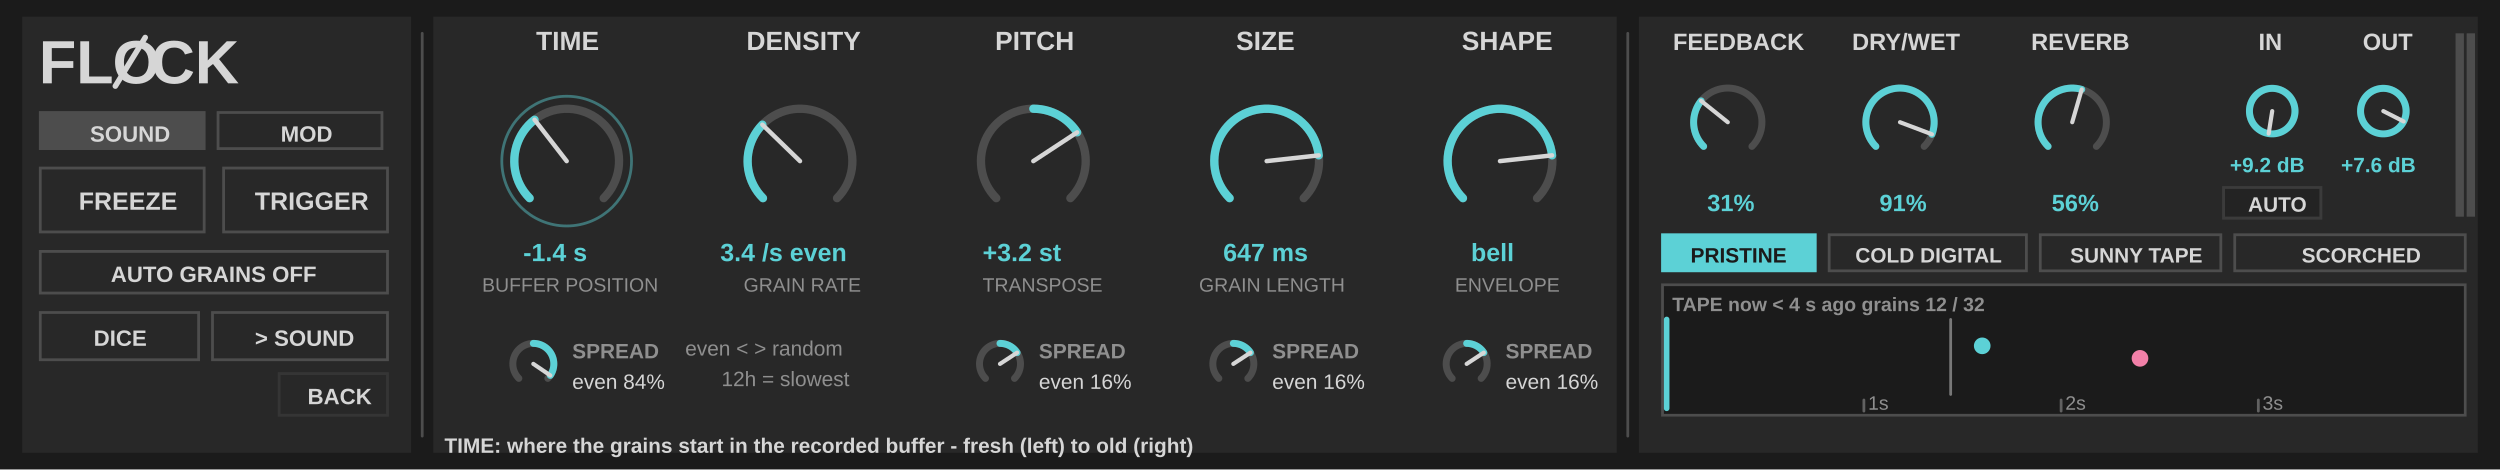
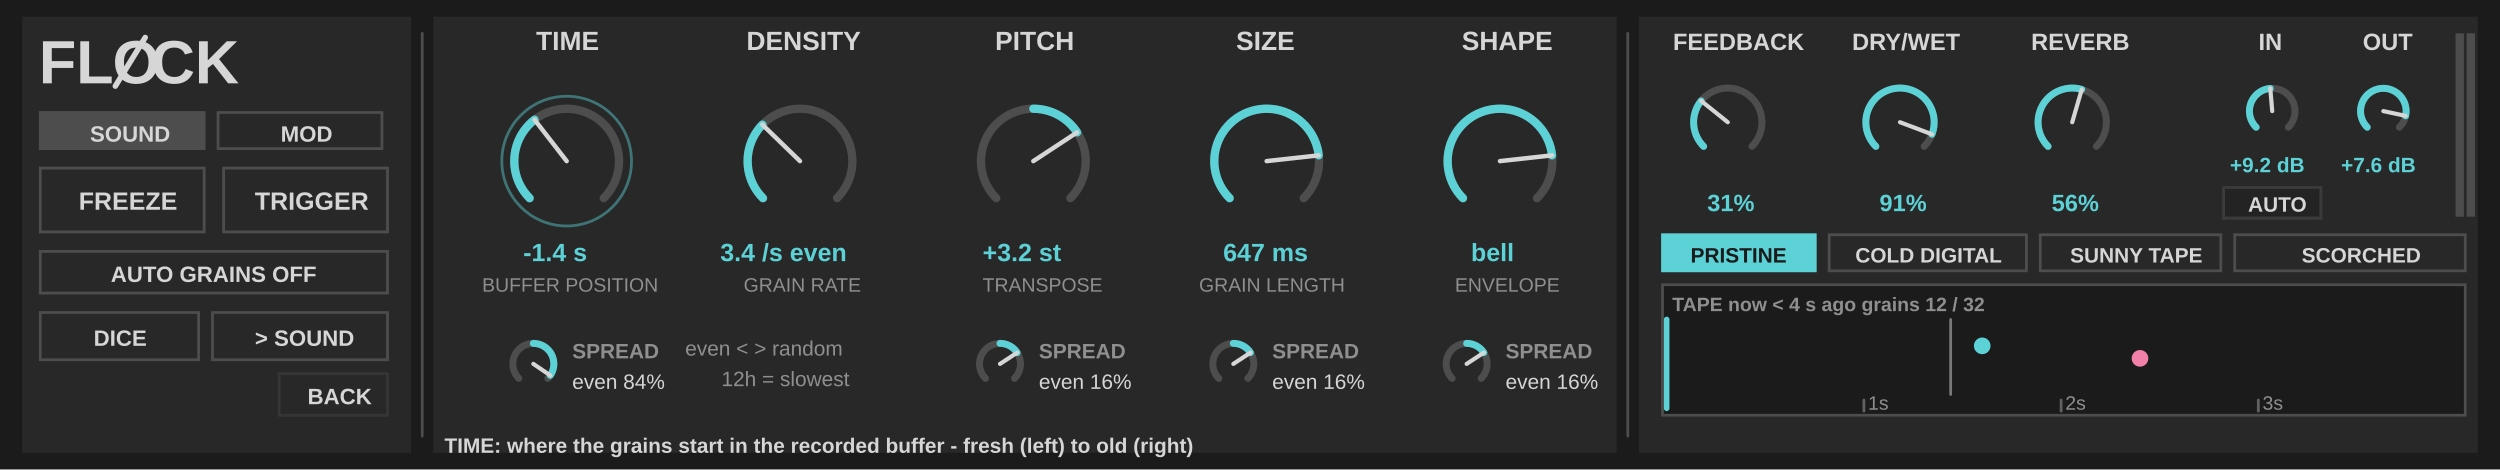
<svg xmlns="http://www.w3.org/2000/svg" width="900" height="169" viewBox="0 0 900 169">
  <defs />
  <path d="M0,0h900v169h-900Z" fill="rgba(27,27,27,1)" />
  <path d="M8,6h140v157h-140Z" fill="rgba(40,40,40,1)" />
  <path d="M156,6h426v157h-426Z" fill="rgba(40,40,40,1)" />
  <path d="M590,6h302v157h-302Z" fill="rgba(40,40,40,1)" />
  <text x="14" y="30" font-family="Arial,Helvetica,sans-serif" font-size="22" font-weight="700" fill="rgba(214,214,214,1)">FL</text>
  <text x="40.52" y="30" font-family="Arial,Helvetica,sans-serif" font-size="22" font-weight="700" fill="rgba(214,214,214,1)">O</text>
  <path d="M41.52,31L52.28,13.5" fill="none" stroke="rgba(214,214,214,1)" stroke-width="2" stroke-linecap="round" />
  <text x="54.28" y="30" font-family="Arial,Helvetica,sans-serif" font-size="22" font-weight="700" fill="rgba(214,214,214,1)">CK</text>
  <path d="M14,40h60v14h-60Z" fill="rgba(77,77,77,1)" />
  <text x="32.4" y="51" font-family="Arial,Helvetica,sans-serif" font-size="8" font-weight="700" fill="rgba(214,214,214,1)">SOUND</text>
  <path d="M78.5,40.5h59v13h-59Z" fill="none" stroke="rgba(77,77,77,1)" stroke-width="1" stroke-linecap="round" />
  <text x="101.04" y="51" font-family="Arial,Helvetica,sans-serif" font-size="8" font-weight="700" fill="rgba(214,214,214,1)">MOD</text>
  <path d="M14,60h60v24h-60Z" fill="rgba(40,40,40,1)" />
  <path d="M14.5,60.5h59v23h-59Z" fill="none" stroke="rgba(77,77,77,1)" stroke-width="1" stroke-linecap="round" />
  <text x="28.34" y="75.5" font-family="Arial,Helvetica,sans-serif" font-size="9" font-weight="700" fill="rgba(214,214,214,1)">FREEZE</text>
  <path d="M80,60h60v24h-60Z" fill="rgba(40,40,40,1)" />
  <path d="M80.5,60.5h59v23h-59Z" fill="none" stroke="rgba(77,77,77,1)" stroke-width="1" stroke-linecap="round" />
  <text x="91.73" y="75.5" font-family="Arial,Helvetica,sans-serif" font-size="9" font-weight="700" fill="rgba(214,214,214,1)">TRIGGER</text>
  <path d="M14,90h126v16h-126Z" fill="rgba(40,40,40,1)" />
  <path d="M14.5,90.5h125v15h-125Z" fill="none" stroke="rgba(77,77,77,1)" stroke-width="1" stroke-linecap="round" />
  <text x="39.88" y="101.5" font-family="Arial,Helvetica,sans-serif" font-size="8" font-weight="700" fill="rgba(214,214,214,1)">AUTO GRAINS  OFF</text>
  <path d="M14,112h58v18h-58Z" fill="rgba(40,40,40,1)" />
  <path d="M14.5,112.5h57v17h-57Z" fill="none" stroke="rgba(77,77,77,1)" stroke-width="1" stroke-linecap="round" />
  <text x="33.72" y="124.5" font-family="Arial,Helvetica,sans-serif" font-size="8" font-weight="700" fill="rgba(214,214,214,1)">DICE</text>
  <path d="M76,112h64v18h-64Z" fill="rgba(40,40,40,1)" />
  <path d="M76.5,112.5h63v17h-63Z" fill="none" stroke="rgba(77,77,77,1)" stroke-width="1" stroke-linecap="round" />
  <text x="91.76" y="124.5" font-family="Arial,Helvetica,sans-serif" font-size="8" font-weight="700" fill="rgba(214,214,214,1)">&gt; SOUND</text>
  <text x="16" y="145" font-family="Arial,Helvetica,sans-serif" font-size="8" font-weight="700" fill="rgba(92,209,214,1)" />
  <path d="M100,134h40v16h-40Z" fill="rgba(40,40,40,0.35)" />
  <path d="M100.5,134.5h39v15h-39Z" fill="none" stroke="rgba(77,77,77,0.35)" stroke-width="1" stroke-linecap="round" />
  <text x="110.72" y="145.5" font-family="Arial,Helvetica,sans-serif" font-size="8" font-weight="700" fill="rgba(214,214,214,1)">BACK</text>
  <path d="M152,12L152,157" fill="none" stroke="rgba(77,77,77,1)" stroke-width="1" stroke-linecap="round" />
  <text x="192.98" y="18" font-family="Arial,Helvetica,sans-serif" font-size="9.5" font-weight="700" fill="rgba(214,214,214,1)">TIME</text>
  <path d="M190.664,71.336L189.642,70.229L188.712,69.045L187.88,67.79L187.15,66.473L186.528,65.101L186.017,63.685L185.621,62.232L185.342,60.752L185.182,59.254L185.142,57.749L185.222,56.245L185.422,54.752L185.74,53.281L186.175,51.839L186.723,50.436L187.382,49.082L188.146,47.784L189.012,46.552L189.973,45.393L191.024,44.314L192.157,43.322L193.366,42.424L194.643,41.625L195.979,40.931L197.366,40.345L198.796,39.872L200.259,39.515L201.746,39.275L203.247,39.155L204.753,39.155L206.254,39.275L207.741,39.515L209.204,39.872L210.634,40.345L212.021,40.931L213.357,41.625L214.634,42.424L215.843,43.322L216.976,44.314L218.027,45.393L218.988,46.552L219.854,47.784L220.618,49.082L221.277,50.436L221.825,51.839L222.26,53.281L222.578,54.752L222.778,56.245L222.858,57.749L222.818,59.254L222.658,60.752L222.379,62.232L221.983,63.685L221.472,65.101L220.85,66.473L220.12,67.79L219.288,69.045L218.358,70.229L217.336,71.336" fill="none" stroke="rgba(77,77,77,1)" stroke-width="2.99" stroke-linecap="round" />
  <path d="M190.664,71.336L189.676,70.269L188.774,69.129L187.962,67.923L187.245,66.658L186.628,65.342L186.114,63.982L185.706,62.586L185.407,61.163L185.219,59.721L185.142,58.269L185.177,56.816L185.324,55.369L185.583,53.938L185.95,52.532L186.425,51.157L187.004,49.824L187.685,48.539L188.462,47.31L189.332,46.145L190.289,45.05L191.327,44.032L192.441,43.098" fill="none" stroke="rgba(92,209,214,1)" stroke-width="2.99" stroke-linecap="round" />
  <path d="M204,58L192.441,43.098" fill="none" stroke="rgba(214,214,214,1)" stroke-width="1.61" stroke-linecap="round" />
  <path d="M180.65,58a23.35,23.35 0 1,0 46.7,0a23.35,23.35 0 1,0 -46.7,0" fill="none" stroke="rgba(92,209,214,0.45)" stroke-width="1" stroke-linecap="round" />
  <text x="188.34" y="94" font-family="Arial,Helvetica,sans-serif" font-size="9" font-weight="700" fill="rgba(92,209,214,1)">-1.4 s</text>
  <text x="173.55" y="105" font-family="Arial,Helvetica,sans-serif" font-size="7" font-weight="400" fill="rgba(143,143,143,1)">BUFFER POSITION</text>
  <path d="M186.782,136.218L186.382,135.785L186.018,135.322L185.692,134.831L185.407,134.315L185.163,133.779L184.963,133.224L184.808,132.656L184.699,132.077L184.636,131.491L184.621,130.902L184.652,130.313L184.73,129.729L184.855,129.153L185.025,128.589L185.24,128.04L185.497,127.51L185.796,127.003L186.135,126.52L186.511,126.067L186.922,125.644L187.366,125.256L187.839,124.905L188.338,124.592L188.861,124.321L189.404,124.092L189.964,123.906L190.536,123.767L191.118,123.673L191.705,123.626L192.295,123.626L192.882,123.673L193.464,123.767L194.036,123.906L194.596,124.092L195.139,124.321L195.662,124.592L196.161,124.905L196.634,125.256L197.078,125.644L197.489,126.067L197.865,126.52L198.204,127.003L198.503,127.51L198.76,128.04L198.975,128.589L199.145,129.153L199.27,129.729L199.348,130.313L199.379,130.902L199.364,131.491L199.301,132.077L199.192,132.656L199.037,133.224L198.837,133.779L198.593,134.315L198.308,134.831L197.982,135.322L197.618,135.785L197.218,136.218" fill="none" stroke="rgba(77,77,77,1)" stroke-width="2.5" stroke-linecap="round" />
  <path d="M192,123.62L192.571,123.642L193.138,123.708L193.699,123.818L194.249,123.971L194.786,124.166L195.306,124.402L195.806,124.677L196.284,124.991L196.736,125.34L197.16,125.723L197.552,126.138L197.912,126.582L198.236,127.053L198.522,127.547L198.77,128.061L198.977,128.594L199.142,129.141L199.264,129.699L199.343,130.264L199.378,130.834L199.369,131.406L199.315,131.974L199.218,132.537L199.078,133.091L198.895,133.632L198.671,134.157L198.406,134.664L198.104,135.148" fill="none" stroke="rgba(92,209,214,1)" stroke-width="2.5" stroke-linecap="round" />
  <path d="M192,131L198.104,135.148" fill="none" stroke="rgba(214,214,214,1)" stroke-width="1.5" stroke-linecap="round" />
  <text x="206" y="129" font-family="Arial,Helvetica,sans-serif" font-size="7.5" font-weight="700" fill="rgba(143,143,143,1)">SPREAD</text>
  <text x="206" y="140" font-family="Arial,Helvetica,sans-serif" font-size="7.5" font-weight="400" fill="rgba(214,214,214,1)">even 84%</text>
  <text x="268.715" y="18" font-family="Arial,Helvetica,sans-serif" font-size="9.5" font-weight="700" fill="rgba(214,214,214,1)">DENSITY</text>
  <path d="M274.664,71.336L273.642,70.229L272.712,69.045L271.88,67.79L271.15,66.473L270.528,65.101L270.017,63.685L269.621,62.232L269.342,60.752L269.182,59.254L269.142,57.749L269.222,56.245L269.422,54.752L269.74,53.281L270.175,51.839L270.723,50.436L271.382,49.082L272.146,47.784L273.012,46.552L273.973,45.393L275.024,44.314L276.157,43.322L277.366,42.424L278.643,41.625L279.979,40.931L281.366,40.345L282.796,39.872L284.259,39.515L285.746,39.275L287.247,39.155L288.753,39.155L290.254,39.275L291.741,39.515L293.204,39.872L294.634,40.345L296.021,40.931L297.357,41.625L298.634,42.424L299.843,43.322L300.976,44.314L302.027,45.393L302.988,46.552L303.854,47.784L304.618,49.082L305.277,50.436L305.825,51.839L306.26,53.281L306.578,54.752L306.778,56.245L306.858,57.749L306.818,59.254L306.658,60.752L306.379,62.232L305.983,63.685L305.472,65.101L304.85,66.473L304.12,67.79L303.288,69.045L302.358,70.229L301.336,71.336" fill="none" stroke="rgba(77,77,77,1)" stroke-width="2.99" stroke-linecap="round" />
  <path d="M274.664,71.336L273.668,70.26L272.759,69.11L271.942,67.892L271.223,66.615L270.604,65.286L270.091,63.913L269.686,62.504L269.391,61.067L269.209,59.613L269.141,58.148L269.186,56.683L269.345,55.225L269.617,53.785L270,52.37L270.492,50.988L271.089,49.65L271.789,48.361L272.587,47.131L273.478,45.967L274.456,44.875" fill="none" stroke="rgba(92,209,214,1)" stroke-width="2.99" stroke-linecap="round" />
  <path d="M288,58L274.456,44.875" fill="none" stroke="rgba(214,214,214,1)" stroke-width="1.61" stroke-linecap="round" />
  <text x="259.29" y="94" font-family="Arial,Helvetica,sans-serif" font-size="9" font-weight="700" fill="rgba(92,209,214,1)">3.4 /s even</text>
  <text x="267.7" y="105" font-family="Arial,Helvetica,sans-serif" font-size="7" font-weight="400" fill="rgba(143,143,143,1)">GRAIN RATE</text>
  <text x="246.675" y="128" font-family="Arial,Helvetica,sans-serif" font-size="7.5" font-weight="400" fill="rgba(143,143,143,1)">even  &lt;   &gt;  random</text>
  <text x="259.725" y="139" font-family="Arial,Helvetica,sans-serif" font-size="7.5" font-weight="400" fill="rgba(143,143,143,1)">12h = slowest</text>
  <text x="358.225" y="18" font-family="Arial,Helvetica,sans-serif" font-size="9.5" font-weight="700" fill="rgba(214,214,214,1)">PITCH</text>
  <path d="M358.664,71.336L357.642,70.229L356.712,69.045L355.88,67.79L355.15,66.473L354.528,65.101L354.017,63.685L353.621,62.232L353.342,60.752L353.182,59.254L353.142,57.749L353.222,56.245L353.422,54.752L353.74,53.281L354.175,51.839L354.723,50.436L355.382,49.082L356.146,47.784L357.012,46.552L357.973,45.393L359.024,44.314L360.157,43.322L361.366,42.424L362.643,41.625L363.979,40.931L365.366,40.345L366.796,39.872L368.259,39.515L369.746,39.275L371.247,39.155L372.753,39.155L374.254,39.275L375.741,39.515L377.204,39.872L378.634,40.345L380.021,40.931L381.357,41.625L382.634,42.424L383.843,43.322L384.976,44.314L386.027,45.393L386.988,46.552L387.854,47.784L388.618,49.082L389.277,50.436L389.825,51.839L390.26,53.281L390.578,54.752L390.778,56.245L390.858,57.749L390.818,59.254L390.658,60.752L390.379,62.232L389.983,63.685L389.472,65.101L388.85,66.473L388.12,67.79L387.288,69.045L386.358,70.229L385.336,71.336" fill="none" stroke="rgba(77,77,77,1)" stroke-width="2.99" stroke-linecap="round" />
  <path d="M372,39.14L373.434,39.195L374.86,39.358L376.27,39.63L377.654,40.008L379.006,40.49L380.318,41.073L381.581,41.755L382.789,42.53L383.934,43.396L385.01,44.346L386.011,45.375L386.93,46.477L387.763,47.645" fill="none" stroke="rgba(92,209,214,1)" stroke-width="2.99" stroke-linecap="round" />
  <path d="M372,58L387.763,47.645" fill="none" stroke="rgba(214,214,214,1)" stroke-width="1.61" stroke-linecap="round" />
  <text x="353.73" y="94" font-family="Arial,Helvetica,sans-serif" font-size="9" font-weight="700" fill="rgba(92,209,214,1)">+3.2 st</text>
  <text x="353.73" y="105" font-family="Arial,Helvetica,sans-serif" font-size="7" font-weight="400" fill="rgba(143,143,143,1)">TRANSPOSE</text>
  <path d="M354.782,136.218L354.382,135.785L354.018,135.322L353.692,134.831L353.407,134.315L353.163,133.779L352.963,133.224L352.808,132.656L352.699,132.077L352.636,131.491L352.621,130.902L352.652,130.313L352.73,129.729L352.855,129.153L353.025,128.589L353.24,128.04L353.497,127.51L353.796,127.003L354.135,126.52L354.511,126.067L354.922,125.644L355.366,125.256L355.839,124.905L356.338,124.592L356.861,124.321L357.404,124.092L357.964,123.906L358.536,123.767L359.118,123.673L359.705,123.626L360.295,123.626L360.882,123.673L361.464,123.767L362.036,123.906L362.596,124.092L363.139,124.321L363.662,124.592L364.161,124.905L364.634,125.256L365.078,125.644L365.489,126.067L365.865,126.52L366.204,127.003L366.503,127.51L366.76,128.04L366.975,128.589L367.145,129.153L367.27,129.729L367.348,130.313L367.379,130.902L367.364,131.491L367.301,132.077L367.192,132.656L367.037,133.224L366.837,133.779L366.593,134.315L366.308,134.831L365.982,135.322L365.618,135.785L365.218,136.218" fill="none" stroke="rgba(77,77,77,1)" stroke-width="2.5" stroke-linecap="round" />
  <path d="M360,123.62L360.561,123.641L361.119,123.705L361.671,123.812L362.213,123.959L362.742,124.148L363.255,124.376L363.749,124.643L364.222,124.947L364.67,125.285L365.091,125.657L365.482,126.06L365.842,126.491L366.168,126.948" fill="none" stroke="rgba(92,209,214,1)" stroke-width="2.5" stroke-linecap="round" />
  <path d="M360,131L366.168,126.948" fill="none" stroke="rgba(214,214,214,1)" stroke-width="1.5" stroke-linecap="round" />
  <text x="374" y="129" font-family="Arial,Helvetica,sans-serif" font-size="7.5" font-weight="700" fill="rgba(143,143,143,1)">SPREAD</text>
  <text x="374" y="140" font-family="Arial,Helvetica,sans-serif" font-size="7.5" font-weight="400" fill="rgba(214,214,214,1)">even 16%</text>
  <text x="444.98" y="18" font-family="Arial,Helvetica,sans-serif" font-size="9.5" font-weight="700" fill="rgba(214,214,214,1)">SIZE</text>
  <path d="M442.664,71.336L441.642,70.229L440.712,69.045L439.88,67.79L439.15,66.473L438.528,65.101L438.017,63.685L437.621,62.232L437.342,60.752L437.182,59.254L437.142,57.749L437.222,56.245L437.422,54.752L437.74,53.281L438.175,51.839L438.723,50.436L439.382,49.082L440.146,47.784L441.012,46.552L441.973,45.393L443.024,44.314L444.157,43.322L445.366,42.424L446.643,41.625L447.979,40.931L449.366,40.345L450.796,39.872L452.259,39.515L453.746,39.275L455.247,39.155L456.753,39.155L458.254,39.275L459.741,39.515L461.204,39.872L462.634,40.345L464.021,40.931L465.357,41.625L466.634,42.424L467.843,43.322L468.976,44.314L470.027,45.393L470.988,46.552L471.854,47.784L472.618,49.082L473.277,50.436L473.825,51.839L474.26,53.281L474.578,54.752L474.778,56.245L474.858,57.749L474.818,59.254L474.658,60.752L474.379,62.232L473.983,63.685L473.472,65.101L472.85,66.473L472.12,67.79L471.288,69.045L470.358,70.229L469.336,71.336" fill="none" stroke="rgba(77,77,77,1)" stroke-width="2.99" stroke-linecap="round" />
  <path d="M442.664,71.336L441.647,70.235L440.72,69.056L439.89,67.807L439.162,66.496L438.54,65.132L438.029,63.722L437.631,62.277L437.35,60.804L437.186,59.314L437.141,57.815L437.215,56.317L437.408,54.83L437.719,53.364L438.145,51.926L438.684,50.527L439.332,49.175L440.086,47.879L440.94,46.646L441.89,45.486L442.928,44.405L444.05,43.409L445.246,42.506L446.511,41.701L447.836,40.999L449.212,40.404L450.632,39.92L452.085,39.551L453.563,39.298L455.056,39.164L456.555,39.148L458.051,39.252L459.534,39.474L460.995,39.813L462.423,40.268L463.812,40.834L465.151,41.509L466.432,42.288L467.647,43.166L468.789,44.138L469.849,45.198L470.823,46.338L471.702,47.553L472.482,48.833L473.158,50.171L473.726,51.559L474.182,52.988L474.522,54.448L474.746,55.93" fill="none" stroke="rgba(92,209,214,1)" stroke-width="2.99" stroke-linecap="round" />
  <path d="M456,58L474.746,55.93" fill="none" stroke="rgba(214,214,214,1)" stroke-width="1.61" stroke-linecap="round" />
  <text x="440.34" y="94" font-family="Arial,Helvetica,sans-serif" font-size="9" font-weight="700" fill="rgba(92,209,214,1)">647 ms</text>
  <text x="431.64" y="105" font-family="Arial,Helvetica,sans-serif" font-size="7" font-weight="400" fill="rgba(143,143,143,1)">GRAIN LENGTH</text>
  <path d="M438.782,136.218L438.382,135.785L438.018,135.322L437.692,134.831L437.407,134.315L437.163,133.779L436.963,133.224L436.808,132.656L436.699,132.077L436.636,131.491L436.621,130.902L436.652,130.313L436.73,129.729L436.855,129.153L437.025,128.589L437.24,128.04L437.497,127.51L437.796,127.003L438.135,126.52L438.511,126.067L438.922,125.644L439.366,125.256L439.839,124.905L440.338,124.592L440.861,124.321L441.404,124.092L441.964,123.906L442.536,123.767L443.118,123.673L443.705,123.626L444.295,123.626L444.882,123.673L445.464,123.767L446.036,123.906L446.596,124.092L447.139,124.321L447.662,124.592L448.161,124.905L448.634,125.256L449.078,125.644L449.489,126.067L449.865,126.52L450.204,127.003L450.503,127.51L450.76,128.04L450.975,128.589L451.145,129.153L451.27,129.729L451.348,130.313L451.379,130.902L451.364,131.491L451.301,132.077L451.192,132.656L451.037,133.224L450.837,133.779L450.593,134.315L450.308,134.831L449.982,135.322L449.618,135.785L449.218,136.218" fill="none" stroke="rgba(77,77,77,1)" stroke-width="2.5" stroke-linecap="round" />
  <path d="M444,123.62L444.561,123.641L445.119,123.705L445.671,123.812L446.213,123.959L446.742,124.148L447.255,124.376L447.749,124.643L448.222,124.947L448.67,125.285L449.091,125.657L449.482,126.06L449.842,126.491L450.168,126.948" fill="none" stroke="rgba(92,209,214,1)" stroke-width="2.5" stroke-linecap="round" />
  <path d="M444,131L450.168,126.948" fill="none" stroke="rgba(214,214,214,1)" stroke-width="1.5" stroke-linecap="round" />
  <text x="458" y="129" font-family="Arial,Helvetica,sans-serif" font-size="7.5" font-weight="700" fill="rgba(143,143,143,1)">SPREAD</text>
  <text x="458" y="140" font-family="Arial,Helvetica,sans-serif" font-size="7.5" font-weight="400" fill="rgba(214,214,214,1)">even 16%</text>
  <text x="526.225" y="18" font-family="Arial,Helvetica,sans-serif" font-size="9.5" font-weight="700" fill="rgba(214,214,214,1)">SHAPE</text>
  <path d="M526.664,71.336L525.642,70.229L524.712,69.045L523.88,67.79L523.15,66.473L522.528,65.101L522.017,63.685L521.621,62.232L521.342,60.752L521.182,59.254L521.142,57.749L521.222,56.245L521.422,54.752L521.74,53.281L522.175,51.839L522.723,50.436L523.382,49.082L524.146,47.784L525.012,46.552L525.973,45.393L527.024,44.314L528.157,43.322L529.366,42.424L530.643,41.625L531.979,40.931L533.366,40.345L534.796,39.872L536.259,39.515L537.746,39.275L539.247,39.155L540.753,39.155L542.254,39.275L543.741,39.515L545.204,39.872L546.634,40.345L548.021,40.931L549.357,41.625L550.634,42.424L551.843,43.322L552.976,44.314L554.027,45.393L554.988,46.552L555.854,47.784L556.618,49.082L557.277,50.436L557.825,51.839L558.26,53.281L558.578,54.752L558.778,56.245L558.858,57.749L558.818,59.254L558.658,60.752L558.379,62.232L557.983,63.685L557.472,65.101L556.85,66.473L556.12,67.79L555.288,69.045L554.358,70.229L553.336,71.336" fill="none" stroke="rgba(77,77,77,1)" stroke-width="2.99" stroke-linecap="round" />
  <path d="M526.664,71.336L525.647,70.235L524.72,69.056L523.89,67.807L523.162,66.496L522.54,65.132L522.029,63.722L521.631,62.277L521.35,60.804L521.186,59.314L521.141,57.815L521.215,56.317L521.408,54.83L521.719,53.364L522.145,51.926L522.684,50.527L523.332,49.175L524.086,47.879L524.94,46.646L525.89,45.486L526.928,44.405L528.05,43.409L529.246,42.506L530.511,41.701L531.836,40.999L533.212,40.404L534.632,39.92L536.085,39.551L537.563,39.298L539.056,39.164L540.555,39.148L542.051,39.252L543.534,39.474L544.995,39.813L546.423,40.268L547.812,40.834L549.151,41.509L550.432,42.288L551.647,43.166L552.789,44.138L553.849,45.198L554.823,46.338L555.702,47.553L556.482,48.833L557.158,50.171L557.726,51.559L558.182,52.988L558.522,54.448L558.746,55.93" fill="none" stroke="rgba(92,209,214,1)" stroke-width="2.99" stroke-linecap="round" />
  <path d="M540,58L558.746,55.93" fill="none" stroke="rgba(214,214,214,1)" stroke-width="1.61" stroke-linecap="round" />
  <text x="529.56" y="94" font-family="Arial,Helvetica,sans-serif" font-size="9" font-weight="700" fill="rgba(92,209,214,1)">bell</text>
  <text x="523.76" y="105" font-family="Arial,Helvetica,sans-serif" font-size="7" font-weight="400" fill="rgba(143,143,143,1)">ENVELOPE</text>
  <path d="M522.782,136.218L522.382,135.785L522.018,135.322L521.692,134.831L521.407,134.315L521.163,133.779L520.963,133.224L520.808,132.656L520.699,132.077L520.636,131.491L520.621,130.902L520.652,130.313L520.73,129.729L520.855,129.153L521.025,128.589L521.24,128.04L521.497,127.51L521.796,127.003L522.135,126.52L522.511,126.067L522.922,125.644L523.366,125.256L523.839,124.905L524.338,124.592L524.861,124.321L525.404,124.092L525.964,123.906L526.536,123.767L527.118,123.673L527.705,123.626L528.295,123.626L528.882,123.673L529.464,123.767L530.036,123.906L530.596,124.092L531.139,124.321L531.662,124.592L532.161,124.905L532.634,125.256L533.078,125.644L533.489,126.067L533.865,126.52L534.204,127.003L534.503,127.51L534.76,128.04L534.975,128.589L535.145,129.153L535.27,129.729L535.348,130.313L535.379,130.902L535.364,131.491L535.301,132.077L535.192,132.656L535.037,133.224L534.837,133.779L534.593,134.315L534.308,134.831L533.982,135.322L533.618,135.785L533.218,136.218" fill="none" stroke="rgba(77,77,77,1)" stroke-width="2.5" stroke-linecap="round" />
  <path d="M528,123.62L528.561,123.641L529.119,123.705L529.671,123.812L530.213,123.959L530.742,124.148L531.255,124.376L531.749,124.643L532.222,124.947L532.67,125.285L533.091,125.657L533.482,126.06L533.842,126.491L534.168,126.948" fill="none" stroke="rgba(92,209,214,1)" stroke-width="2.5" stroke-linecap="round" />
  <path d="M528,131L534.168,126.948" fill="none" stroke="rgba(214,214,214,1)" stroke-width="1.5" stroke-linecap="round" />
  <text x="542" y="129" font-family="Arial,Helvetica,sans-serif" font-size="7.5" font-weight="700" fill="rgba(143,143,143,1)">SPREAD</text>
  <text x="542" y="140" font-family="Arial,Helvetica,sans-serif" font-size="7.5" font-weight="400" fill="rgba(214,214,214,1)">even 16%</text>
  <path d="M586,12L586,157" fill="none" stroke="rgba(77,77,77,1)" stroke-width="1" stroke-linecap="round" />
  <text x="602.28" y="18" font-family="Arial,Helvetica,sans-serif" font-size="8.5" font-weight="700" fill="rgba(214,214,214,1)">FEEDBACK</text>
  <path d="M613.303,52.697L612.636,51.976L612.03,51.203L611.487,50.385L611.011,49.526L610.605,48.631L610.272,47.707L610.014,46.76L609.832,45.795L609.727,44.818L609.701,43.836L609.753,42.856L609.884,41.882L610.091,40.922L610.375,39.982L610.733,39.067L611.162,38.184L611.661,37.338L612.225,36.534L612.852,35.778L613.537,35.074L614.276,34.427L615.065,33.842L615.897,33.321L616.769,32.868L617.674,32.486L618.606,32.177L619.56,31.944L620.53,31.788L621.509,31.71L622.491,31.71L623.47,31.788L624.44,31.944L625.394,32.177L626.326,32.486L627.231,32.868L628.103,33.321L628.935,33.842L629.724,34.427L630.463,35.074L631.148,35.778L631.775,36.534L632.339,37.338L632.838,38.184L633.267,39.067L633.625,39.982L633.909,40.922L634.116,41.882L634.247,42.856L634.299,43.836L634.273,44.818L634.168,45.795L633.986,46.76L633.728,47.707L633.395,48.631L632.989,49.526L632.513,50.385L631.97,51.203L631.364,51.976L630.697,52.697" fill="none" stroke="rgba(77,77,77,1)" stroke-width="2.5" stroke-linecap="round" />
  <path d="M613.303,52.697L612.66,52.004L612.073,51.263L611.545,50.479L611.078,49.656L610.676,48.801L610.34,47.917L610.074,47.01L609.878,46.085L609.754,45.147L609.702,44.203L609.722,43.258L609.816,42.317L609.981,41.386L610.217,40.471L610.523,39.576L610.897,38.708L611.336,37.871L611.838,37.07L612.401,36.31" fill="none" stroke="rgba(92,209,214,1)" stroke-width="2.5" stroke-linecap="round" />
  <path d="M622,44L612.401,36.31" fill="none" stroke="rgba(214,214,214,1)" stroke-width="1.5" stroke-linecap="round" />
  <text x="614.605" y="76" font-family="Arial,Helvetica,sans-serif" font-size="8.5" font-weight="700" fill="rgba(92,209,214,1)">31%</text>
  <text x="666.745" y="18" font-family="Arial,Helvetica,sans-serif" font-size="8.5" font-weight="700" fill="rgba(214,214,214,1)">DRY/WET</text>
  <path d="M675.303,52.697L674.636,51.976L674.03,51.203L673.487,50.385L673.011,49.526L672.605,48.631L672.272,47.707L672.014,46.76L671.832,45.795L671.727,44.818L671.701,43.836L671.753,42.856L671.884,41.882L672.091,40.922L672.375,39.982L672.733,39.067L673.162,38.184L673.661,37.338L674.225,36.534L674.852,35.778L675.537,35.074L676.276,34.427L677.065,33.842L677.897,33.321L678.769,32.868L679.674,32.486L680.606,32.177L681.56,31.944L682.53,31.788L683.509,31.71L684.491,31.71L685.47,31.788L686.44,31.944L687.394,32.177L688.326,32.486L689.231,32.868L690.103,33.321L690.935,33.842L691.724,34.427L692.463,35.074L693.148,35.778L693.775,36.534L694.339,37.338L694.838,38.184L695.267,39.067L695.625,39.982L695.909,40.922L696.116,41.882L696.247,42.856L696.299,43.836L696.273,44.818L696.168,45.795L695.986,46.76L695.728,47.707L695.395,48.631L694.989,49.526L694.513,50.385L693.97,51.203L693.364,51.976L692.697,52.697" fill="none" stroke="rgba(77,77,77,1)" stroke-width="2.5" stroke-linecap="round" />
  <path d="M675.303,52.697L674.64,51.98L674.036,51.212L673.496,50.399L673.021,49.546L672.616,48.657L672.282,47.74L672.023,46.798L671.838,45.839L671.731,44.869L671.7,43.893L671.748,42.917L671.872,41.949L672.073,40.993L672.349,40.056L672.699,39.145L673.12,38.263L673.609,37.418L674.164,36.615L674.781,35.858L675.456,35.152L676.185,34.502L676.963,33.912L677.785,33.386L678.647,32.926L679.542,32.536L680.465,32.219L681.411,31.976L682.373,31.808L683.346,31.717L684.322,31.704L685.296,31.769L686.263,31.91L687.215,32.127L688.146,32.42L689.052,32.785L689.926,33.221L690.762,33.725L691.556,34.294L692.302,34.924L692.996,35.611L693.633,36.351L694.209,37.14L694.721,37.971L695.166,38.841L695.54,39.743L695.841,40.672L696.068,41.621L696.218,42.586L696.292,43.56L696.288,44.537L696.207,45.51L696.049,46.473L695.815,47.421L695.506,48.348" fill="none" stroke="rgba(92,209,214,1)" stroke-width="2.5" stroke-linecap="round" />
  <path d="M684,44L695.506,48.348" fill="none" stroke="rgba(214,214,214,1)" stroke-width="1.5" stroke-linecap="round" />
  <text x="676.605" y="76" font-family="Arial,Helvetica,sans-serif" font-size="8.5" font-weight="700" fill="rgba(92,209,214,1)">91%</text>
  <text x="731.21" y="18" font-family="Arial,Helvetica,sans-serif" font-size="8.5" font-weight="700" fill="rgba(214,214,214,1)">REVERB</text>
  <path d="M737.303,52.697L736.636,51.976L736.03,51.203L735.487,50.385L735.011,49.526L734.605,48.631L734.272,47.707L734.014,46.76L733.832,45.795L733.727,44.818L733.701,43.836L733.753,42.856L733.884,41.882L734.091,40.922L734.375,39.982L734.733,39.067L735.162,38.184L735.661,37.338L736.225,36.534L736.852,35.778L737.537,35.074L738.276,34.427L739.065,33.842L739.897,33.321L740.769,32.868L741.674,32.486L742.606,32.177L743.56,31.944L744.53,31.788L745.509,31.71L746.491,31.71L747.47,31.788L748.44,31.944L749.394,32.177L750.326,32.486L751.231,32.868L752.103,33.321L752.935,33.842L753.724,34.427L754.463,35.074L755.148,35.778L755.775,36.534L756.339,37.338L756.838,38.184L757.267,39.067L757.625,39.982L757.909,40.922L758.116,41.882L758.247,42.856L758.299,43.836L758.273,44.818L758.168,45.795L757.986,46.76L757.728,47.707L757.395,48.631L756.989,49.526L756.513,50.385L755.97,51.203L755.364,51.976L754.697,52.697" fill="none" stroke="rgba(77,77,77,1)" stroke-width="2.5" stroke-linecap="round" />
  <path d="M737.303,52.697L736.636,51.975L736.028,51.201L735.485,50.382L735.009,49.521L734.603,48.626L734.27,47.701L734.012,46.752L733.83,45.785L733.727,44.807L733.701,43.824L733.755,42.842L733.886,41.868L734.095,40.907L734.38,39.966L734.74,39.051L735.171,38.167L735.672,37.321L736.238,36.517L736.867,35.761L737.554,35.058L738.296,34.412L739.086,33.827L739.921,33.307L740.795,32.856L741.702,32.476L742.636,32.169L743.592,31.938L744.563,31.784L745.543,31.708L746.527,31.711L747.507,31.793L748.477,31.952L749.432,32.188" fill="none" stroke="rgba(92,209,214,1)" stroke-width="2.5" stroke-linecap="round" />
  <path d="M746,44L749.432,32.188" fill="none" stroke="rgba(214,214,214,1)" stroke-width="1.5" stroke-linecap="round" />
  <text x="738.605" y="76" font-family="Arial,Helvetica,sans-serif" font-size="8.5" font-weight="700" fill="rgba(92,209,214,1)">56%</text>
  <text x="813.07" y="18" font-family="Arial,Helvetica,sans-serif" font-size="8.5" font-weight="700" fill="rgba(214,214,214,1)">IN</text>
  <path d="M812.202,45.798L811.758,45.317L811.353,44.802L810.991,44.257L810.674,43.684L810.403,43.088L810.181,42.472L810.009,41.84L809.888,41.196L809.818,40.545L809.801,39.891L809.836,39.237L809.922,38.588L810.061,37.948L810.25,37.321L810.488,36.711L810.775,36.123L811.107,35.558L811.483,35.023L811.901,34.519L812.358,34.049L812.851,33.618L813.376,33.228L813.932,32.88L814.513,32.579L815.116,32.324L815.737,32.118L816.374,31.963L817.02,31.859L817.673,31.807L818.327,31.807L818.98,31.859L819.626,31.963L820.263,32.118L820.884,32.324L821.487,32.579L822.068,32.88L822.624,33.228L823.149,33.618L823.642,34.049L824.099,34.519L824.517,35.023L824.893,35.558L825.225,36.123L825.512,36.711L825.75,37.321L825.939,37.948L826.078,38.588L826.164,39.237L826.199,39.891L826.182,40.545L826.112,41.196L825.991,41.84L825.819,42.472L825.597,43.088L825.326,43.684L825.009,44.257L824.647,44.802L824.242,45.317L823.798,45.798" fill="none" stroke="rgba(77,77,77,1)" stroke-width="2.5" stroke-linecap="round" />
-   <path d="M812.202,45.798L811.757,45.316L811.352,44.801L810.99,44.254L810.672,43.68L810.402,43.083L810.18,42.466L810.008,41.833L809.887,41.189L809.818,40.537L809.801,39.881L809.837,39.226L809.924,38.577L810.064,37.936L810.254,37.308L810.494,36.698L810.782,36.109L811.116,35.545L811.494,35.009L811.914,34.505L812.372,34.036L812.867,33.606L813.394,33.216L813.951,32.869L814.534,32.569L815.138,32.316L815.762,32.111L816.399,31.958L817.047,31.856L817.701,31.805L818.356,31.808L819.01,31.862L819.657,31.969L820.293,32.127L820.915,32.336L821.518,32.593L822.099,32.898L822.653,33.248L823.178,33.641L823.669,34.075L824.124,34.547L824.541,35.054L824.915,35.593L825.245,36.159L825.529,36.75L825.764,37.362L825.95,37.991L826.085,38.633L826.169,39.283L826.2,39.938L826.178,40.594L826.105,41.245L825.979,41.889L825.803,42.52L825.577,43.136L825.302,43.731L824.98,44.303L824.614,44.847L824.206,45.36L823.758,45.838L823.273,46.28L822.754,46.681L822.205,47.04L821.629,47.353L821.03,47.62L820.412,47.837L819.778,48.005L819.132,48.121L818.48,48.186L817.824,48.198L817.17,48.158L816.52,48.065L815.881,47.921L815.255,47.727L814.646,47.483L814.059,47.191L813.497,46.853L812.964,46.471L812.463,46.048L811.997,45.586L811.57,45.089L811.184,44.559L810.841,43.999L810.545,43.415L810.296,42.808L810.096,42.183L809.947,41.545L809.849,40.897L809.804,40.242L809.81,39.587L809.87,38.934L809.981,38.287L810.143,37.652L810.356,37.032L810.618,36.431L810.926,35.852L811.281,35.3L811.678,34.778L812.115,34.29L812.59,33.838L813.1,33.425L813.641,33.055L814.21,32.729L814.803,32.449L815.416,32.218L816.046,32.036L816.689,31.905L817.34,31.827L817.995,31.8L818.65,31.826L819.302,31.904L819.944,32.034L820.575,32.215L821.188,32.445L821.782,32.724L822.351,33.05L822.893,33.42L823.403,33.832L823.878,34.283L824.316,34.771L824.714,35.292L825.069,35.844L825.378,36.422L825.641,37.023L825.854,37.643L826.017,38.278L826.129,38.924L826.189,39.577L826.197,40.233L826.152,40.887L826.055,41.536L825.906,42.174L825.707,42.799L825.459,43.406L825.163,43.991L824.821,44.551L824.436,45.081L824.009,45.579L823.544,46.042L823.044,46.465L822.511,46.848L821.95,47.186L821.363,47.479L820.754,47.724L820.128,47.919L819.489,48.064L818.84,48.157L818.185,48.198L817.53,48.187L816.877,48.123L816.232,48.007L815.598,47.84L814.979,47.623L814.379,47.357L813.803,47.044L813.254,46.687L812.734,46.286L812.249,45.845L811.8,45.367L811.391,44.854L811.025,44.311L810.702,43.74L810.427,43.145L810.2,42.529L810.023,41.898L809.897,41.255L809.822,40.603L809.8,39.948L809.831,39.293L809.913,38.642L810.048,38L810.233,37.371L810.468,36.759L810.751,36.168L811.08,35.601L811.454,35.062L811.869,34.554L812.324,34.082L812.815,33.647L813.339,33.253L813.893,32.903L814.473,32.597L815.076,32.339L815.698,32.13L816.334,31.971L816.981,31.864L817.634,31.808L818.29,31.805L818.944,31.854L819.592,31.956L820.229,32.109L820.853,32.312L821.458,32.565L822.041,32.865L822.598,33.21L823.126,33.6L823.621,34.03L824.08,34.498L824.5,35.001L824.879,35.537L825.213,36.101L825.502,36.689L825.743,37.299L825.934,37.927L826.074,38.567L826.163,39.217L826.199,39.872L826.183,40.527L826.115,41.179L825.995,41.824L825.823,42.457L825.602,43.074L825.332,43.672L825.015,44.246L824.653,44.793L824.249,45.309L823.805,45.792L823.324,46.237L822.808,46.642L822.262,47.005L821.689,47.323L821.092,47.595L820.475,47.818L819.843,47.99L819.198,48.112L818.546,48.182L817.891,48.199L817.236,48.164L816.586,48.077L815.945,47.938L815.317,47.749L814.707,47.51L814.117,47.222L813.553,46.889L813.016,46.512L812.512,46.093L812.043,45.635L811.611,45.141L811.221,44.614L810.874,44.057L810.573,43.475L810.319,42.87L810.114,42.248L809.96,41.61L809.857,40.963L809.806,40.309L809.807,39.653L809.861,39L809.967,38.353L810.125,37.716L810.332,37.094L810.589,36.491L810.893,35.91L811.243,35.355L811.635,34.83L812.069,34.338L812.54,33.882L813.047,33.465L813.585,33.09L814.151,32.76L814.742,32.475L815.353,32.239L815.982,32.052L816.623,31.916L817.274,31.832L817.929,31.8L818.584,31.821L819.236,31.894L819.88,32.018L820.511,32.194L821.127,32.42L821.723,32.694L822.295,33.015L822.839,33.38L823.353,33.788L823.832,34.235L824.274,34.72L824.676,35.238L825.035,35.787L825.349,36.362L825.616,36.961L825.835,37.579L826.003,38.213L826.12,38.858L826.185,39.511L826.198,40.166L826.159,40.821L826.067,41.47L825.924,42.11L825.73,42.736L825.487,43.345L825.195,43.933L824.858,44.495L824.477,45.029L824.054,45.53L823.593,45.996L823.096,46.424L822.567,46.811L822.008,47.154L821.423,47.451L820.817,47.701L820.193,47.901L819.554,48.051L818.906,48.15L818.252,48.196L817.596,48.19L816.943,48.132L816.297,48.021L815.661,47.859L815.041,47.647L814.439,47.386L813.86,47.078L813.308,46.725L812.786,46.328L812.297,45.892L811.844,45.417L811.431,44.908L811.06,44.367L810.733,43.799L810.453,43.206L810.221,42.593L810.038,41.963L809.907,41.32L809.827,40.669L809.8,40.014L809.825,39.359L809.902,38.708L810.032,38.065L810.212,37.434L810.442,36.82L810.72,36.227L811.045,35.657L811.414,35.115L811.825,34.604L812.276,34.128L812.764,33.69L813.285,33.291L813.836,32.936L814.413,32.626L815.014,32.363L815.634,32.149L816.269,31.985L816.915,31.872L817.568,31.811L818.223,31.803L818.878,31.847L819.526,31.943L820.165,32.091L820.79,32.289L821.397,32.537L821.983,32.832L822.543,33.173L823.074,33.558L823.572,33.984L824.035,34.449L824.459,34.949L824.842,35.481L825.182,36.042L825.475,36.629L825.72,37.237L825.916,37.862L826.062,38.502L826.156,39.151L826.198,39.805L826.187,40.461L826.124,41.113L826.009,41.759L825.843,42.393L825.627,43.012L825.362,43.612L825.049,44.189L824.692,44.739L824.292,45.258L823.852,45.744L823.374,46.193L822.862,46.603L822.319,46.97L821.748,47.293L821.153,47.569L820.538,47.797L819.907,47.975L819.264,48.102L818.613,48.177L817.957,48.2L817.302,48.17L816.652,48.088L816.01,47.955L815.38,47.77L814.768,47.536L814.176,47.254L813.609,46.925L813.069,46.552L812.562,46.137L812.089,45.683L811.653,45.192L811.259,44.669L810.907,44.115L810.601,43.535L810.342,42.933L810.133,42.311L809.973,41.675L809.865,41.029L809.809,40.375L809.805,39.72L809.853,39.066L809.954,38.418L810.106,37.78L810.309,37.156L810.561,36.551L810.86,35.967L811.205,35.41L811.594,34.882L812.023,34.386L812.491,33.926L812.994,33.506L813.529,33.126L814.092,32.791L814.681,32.502L815.29,32.261L815.917,32.069L816.558,31.928L817.207,31.838L817.862,31.801L818.518,31.816L819.17,31.884L819.815,32.003L820.448,32.174L821.065,32.395L821.663,32.664L822.238,32.98L822.785,33.341L823.302,33.745L823.785,34.188L824.231,34.669L824.637,35.184L825,35.73L825.319,36.303L825.591,36.899L825.815,37.516L825.988,38.148L826.111,38.792L826.181,39.444L826.199,40.1L826.165,40.755L826.079,41.405L825.941,42.046L825.752,42.674L825.513,43.285L825.227,43.874L824.894,44.439L824.518,44.976L824.099,45.481L823.642,45.951L823.148,46.383L822.622,46.774L822.066,47.121L821.484,47.423L820.879,47.678L820.257,47.883L819.62,48.038L818.972,48.142L818.318,48.194L817.663,48.193L817.009,48.14L816.362,48.035L815.725,47.878L815.103,47.671L814.499,47.415L813.918,47.112L813.363,46.763L812.837,46.371L812.345,45.938L811.888,45.467L811.471,44.961L811.095,44.423L810.764,43.858L810.479,43.267L810.242,42.656L810.055,42.027L809.918,41.386L809.833,40.736L809.8,40.081L809.82,39.425L809.892,38.774L810.016,38.13L810.191,37.498L810.416,36.882L810.689,36.286L811.01,35.713L811.374,35.169L811.782,34.655L812.229,34.175L812.713,33.732L813.23,33.33L813.778,32.97L814.354,32.655L814.952,32.387L815.57,32.168L816.204,31.999L816.849,31.881L817.501,31.815L818.157,31.802L818.811,31.84L819.461,31.931L820.101,32.074L820.728,32.267L821.337,32.51L821.925,32.8L822.487,33.137L823.021,33.517L823.523,33.939L823.99,34.4L824.418,34.896L824.805,35.426L825.149,35.984L825.447,36.568L825.698,37.174L825.899,37.798L826.05,38.436L826.149,39.085L826.196,39.739L826.191,40.394L826.133,41.048L826.023,41.694L825.862,42.33L825.651,42.95L825.391,43.552L825.083,44.132L824.73,44.684L824.335,45.207L823.898,45.697L823.424,46.15L822.915,46.563L822.375,46.935L821.807,47.263L821.215,47.544L820.602,47.776L819.972,47.959L819.33,48.091L818.679,48.172L818.024,48.2L817.368,48.176L816.717,48.099" fill="none" stroke="rgba(92,209,214,1)" stroke-width="2.5" stroke-linecap="round" />
-   <path d="M818,40L816.717,48.099" fill="none" stroke="rgba(214,214,214,1)" stroke-width="1.5" stroke-linecap="round" />
+   <path d="M812.202,45.798L811.766,45.327L811.368,44.823L811.012,44.29L810.697,43.73L810.428,43.147L810.205,42.545L810.03,41.928L809.903,41.299L809.827,40.661L809.8,40.02L809.824,39.379L809.897,38.741L810.02,38.111L810.193,37.493L810.413,36.89L810.679,36.306L810.99,35.745L811.345,35.21L811.74,34.704L812.173,34.23L812.642,33.792L813.144,33.392L813.676,33.033L814.234,32.716L814.815,32.444L815.416,32.218L816.033,32.039L816.661,31.91L817.298,31.83" fill="none" stroke="rgba(92,209,214,1)" stroke-width="2.5" stroke-linecap="round" />
+   <path d="M818,40L817.298,31.83" fill="none" stroke="rgba(214,214,214,1)" stroke-width="1.5" stroke-linecap="round" />
  <text x="802.775" y="62" font-family="Arial,Helvetica,sans-serif" font-size="7.5" font-weight="700" fill="rgba(92,209,214,1)">+9.2 dB</text>
  <text x="850.605" y="18" font-family="Arial,Helvetica,sans-serif" font-size="8.5" font-weight="700" fill="rgba(214,214,214,1)">OUT</text>
  <path d="M852.202,45.798L851.758,45.317L851.353,44.802L850.991,44.257L850.674,43.684L850.403,43.088L850.181,42.472L850.009,41.84L849.888,41.196L849.818,40.545L849.801,39.891L849.836,39.237L849.922,38.588L850.061,37.948L850.25,37.321L850.488,36.711L850.775,36.123L851.107,35.558L851.483,35.023L851.901,34.519L852.358,34.049L852.851,33.618L853.376,33.228L853.932,32.88L854.513,32.579L855.116,32.324L855.737,32.118L856.374,31.963L857.02,31.859L857.673,31.807L858.327,31.807L858.98,31.859L859.626,31.963L860.263,32.118L860.884,32.324L861.487,32.579L862.068,32.88L862.624,33.228L863.149,33.618L863.642,34.049L864.099,34.519L864.517,35.023L864.893,35.558L865.225,36.123L865.512,36.711L865.75,37.321L865.939,37.948L866.078,38.588L866.164,39.237L866.199,39.891L866.182,40.545L866.112,41.196L865.991,41.84L865.819,42.472L865.597,43.088L865.326,43.684L865.009,44.257L864.647,44.802L864.242,45.317L863.798,45.798" fill="none" stroke="rgba(77,77,77,1)" stroke-width="2.5" stroke-linecap="round" />
-   <path d="M852.202,45.798L851.757,45.317L851.353,44.801L850.99,44.255L850.673,43.682L850.402,43.085L850.18,42.468L850.008,41.836L849.887,41.192L849.818,40.54L849.801,39.885L849.836,39.231L849.924,38.581L850.063,37.941L850.253,37.313L850.492,36.703L850.779,36.114L851.112,35.55L851.49,35.014L851.909,34.51L852.367,34.041L852.86,33.611L853.387,33.221L853.943,32.874L854.525,32.573L855.129,32.319L855.752,32.114L856.389,31.96L857.036,31.857L857.69,31.806L858.345,31.807L858.998,31.861L859.645,31.967L860.281,32.124L860.903,32.331L861.506,32.587L862.087,32.891L862.641,33.24L863.166,33.632L863.658,34.065L864.114,34.536L864.531,35.042L864.906,35.579L865.237,36.145L865.522,36.735L865.759,37.346L865.946,37.974L866.082,38.615L866.167,39.265L866.2,39.919L866.18,40.575L866.108,41.226L865.984,41.869L865.809,42.501L865.585,43.117L865.311,43.712L864.992,44.284L864.627,44.829L864.22,45.343L863.774,45.823L863.29,46.265L862.773,46.668L862.226,47.027L861.651,47.342L861.053,47.611L860.435,47.83L859.802,47.999L859.158,48.118L858.506,48.184L857.851,48.199L857.196,48.161L856.547,48.07L855.907,47.928L855.281,47.736L854.672,47.494L854.084,47.204L853.521,46.869L852.987,46.489L852.485,46.068L852.018,45.608L851.589,45.113L851.201,44.584L850.857,44.027L850.558,43.443L850.307,42.838L850.105,42.215L849.953,41.577L849.853,40.93L849.805,40.276L849.809,39.621L849.865,38.968L849.974,38.321L850.133,37.686L850.343,37.065L850.602,36.463L850.908,35.883L851.26,35.33L851.654,34.807L852.089,34.317L852.562,33.863L853.069,33.448L853.608,33.075L854.175,32.747L854.767,32.464L855.379,32.23L856.008,32.046L856.649,31.912L857.299,31.83L857.954,31.8L858.609,31.823L859.26,31.897L859.903,32.024L860.534,32.201L861.149,32.429L861.743,32.704L862.314,33.026L862.857,33.393L863.369,33.802L863.847,34.251L864.287,34.736L864.688,35.255L865.045,35.804L865.358,36.38L865.623,36.979L865.84,37.598L866.007,38.231L866.123,38.876L866.186,39.529L866.198,40.184L866.157,40.838L866.064,41.487L865.92,42.126L865.725,42.752L865.48,43.36L865.188,43.946L864.85,44.508L864.468,45.04L864.045,45.541L863.583,46.006L863.086,46.432L862.556,46.818L861.997,47.16L861.412,47.456L860.806,47.705L860.182,47.904L859.543,48.053L858.895,48.151L858.241,48.196L857.586,48.19L856.933,48.13L856.288,48.019L855.653,47.857L855.033,47.644L854.432,47.383L853.854,47.074L853.302,46.721L852.78,46.324L852.292,45.887L851.84,45.412L851.427,44.903L851.057,44.363L850.731,43.794L850.451,43.202L850.219,42.589L850.037,41.959L849.906,41.317L849.827,40.666L849.8,40.012L849.825,39.357L849.903,38.706L850.032,38.063L850.212,37.433L850.442,36.82L850.72,36.226L851.045,35.657L851.414,35.115L851.825,34.605L852.275,34.129L852.762,33.691L853.283,33.292L853.834,32.937L854.411,32.627L855.011,32.364L855.631,32.15L856.265,31.986L856.911,31.873L857.563,31.812L858.218,31.803L858.872,31.847L859.521,31.942L860.159,32.089L860.784,32.287L861.391,32.534L861.977,32.829L862.537,33.169L863.068,33.553L863.566,33.979L864.029,34.442L864.454,34.942L864.837,35.473L865.177,36.034L865.471,36.619L865.717,37.227L865.914,37.852L866.06,38.491L866.155,39.139L866.197,39.793L866.188,40.448L866.126,41.101L866.012,41.746L865.847,42.38L865.632,42.999L865.368,43.599L865.057,44.176L864.701,44.726L864.302,45.246L863.863,45.733L863.386,46.183L862.875,46.593L862.333,46.961L861.764,47.285L861.17,47.563L860.556,47.792L859.925,47.971L859.283,48.099L858.632,48.176L857.977,48.2L857.322,48.172L856.672,48.092L856.03,47.96L855.401,47.777L854.788,47.545L854.196,47.264L853.628,46.937L853.088,46.566L852.579,46.152L852.105,45.7L851.669,45.211L851.273,44.689L850.92,44.136L850.612,43.558L850.352,42.957L850.14,42.336L849.978,41.701L849.868,41.055L849.81,40.402L849.804,39.747L849.85,39.093L849.949,38.445L850.099,37.807L850.299,37.183L850.548,36.577L850.846,35.993L851.188,35.435L851.575,34.905L852.002,34.409L852.468,33.947L852.969,33.525L853.502,33.144L854.064,32.807L854.651,32.515L855.259,32.272L855.885,32.077L856.525,31.934L857.173,31.842L857.828,31.802L858.483,31.814L859.135,31.879L859.78,31.995L860.413,32.163L861.031,32.381L861.63,32.647L862.206,32.961L862.754,33.319L863.273,33.72L863.757,34.161L864.205,34.64L864.614,35.152L864.98,35.696L865.301,36.267L865.576,36.862L865.802,37.477L865.979,38.108L866.104,38.751L866.178,39.403L866.2,40.058L866.169,40.712L866.086,41.362L865.951,42.004L865.766,42.632L865.531,43.244L865.248,43.835L864.919,44.402L864.545,44.94L864.13,45.447L863.675,45.919L863.184,46.353L862.66,46.747L862.107,47.098L861.527,47.403L860.924,47.661L860.303,47.87L859.667,48.029L859.021,48.136L858.368,48.192L857.713,48.195L857.059,48.146L856.412,48.045L855.774,47.892L855.151,47.689L854.546,47.437L853.963,47.138L853.406,46.792L852.878,46.404L852.383,45.974L851.924,45.507L851.504,45.004L851.125,44.469L850.79,43.906L850.501,43.318L850.26,42.708L850.069,42.082L849.928,41.442L849.838,40.792L849.801,40.138L849.816,39.483L849.884,38.831L850.003,38.187L850.173,37.554L850.394,36.937L850.663,36.339L850.978,35.765L851.339,35.217L851.742,34.701L852.185,34.218L852.666,33.772L853.18,33.366L853.725,33.002L854.298,32.683L854.894,32.411L855.51,32.187L856.142,32.013L856.785,31.89L857.437,31.819L858.092,31.801L858.746,31.834L859.396,31.92L860.037,32.057L860.665,32.245L861.276,32.483L861.865,32.768L862.431,33.1L862.967,33.476L863.473,33.893L863.943,34.35L864.375,34.843L864.767,35.368L865.115,35.923L865.418,36.504L865.673,37.108L865.88,37.73L866.036,38.366L866.14,39.013L866.193,39.667L866.194,40.322L866.142,40.975L866.038,41.622L865.883,42.259L865.677,42.881L865.423,43.485L865.12,44.067L864.773,44.622L864.382,45.149L863.951,45.642L863.481,46.099L862.977,46.517L862.44,46.894L861.876,47.226L861.286,47.513L860.676,47.751L860.048,47.94L859.408,48.078L858.758,48.165L858.104,48.199L857.448,48.181L856.797,48.111L856.153,47.989L855.521,47.816L854.905,47.593L854.308,47.322L853.735,47.004L853.189,46.641L852.675,46.235L852.194,45.79L851.75,45.308L851.346,44.792L850.984,44.245L850.668,43.671L850.398,43.074L850.177,42.457L850.006,41.825L849.885,41.18L849.817,40.529L849.801,39.873L849.837,39.219L849.926,38.57L850.066,37.93L850.256,37.303L850.497,36.693L850.785,36.104L851.119,35.54L851.497,35.005L851.916,34.502L852.375,34.033L852.869,33.603L853.397,33.214L853.953,32.868L854.536,32.568L855.14,32.315L855.763,32.111L856.4,31.958L857.048,31.855L857.701,31.805L858.356,31.808L859.009,31.862L859.656,31.969L860.292,32.127L860.914,32.335L861.516,32.592L862.097,32.897L862.651,33.247L863.175,33.639L863.667,34.073L864.122,34.545L864.538,35.051L864.912,35.589L865.243,36.155L865.527,36.745L865.762,37.357L865.949,37.985L866.084,38.626L866.168,39.276L866.2,39.931L866.179,40.586L866.106,41.237L865.981,41.881L865.806,42.512L865.58,43.127L865.306,43.723" fill="none" stroke="rgba(92,209,214,1)" stroke-width="2.5" stroke-linecap="round" />
-   <path d="M858,40L865.306,43.723" fill="none" stroke="rgba(214,214,214,1)" stroke-width="1.5" stroke-linecap="round" />
+   <path d="M852.202,45.798L851.759,45.319L851.356,44.806L850.995,44.263L850.679,43.693L850.408,43.1L850.186,42.487L850.013,41.858L849.891,41.217L849.82,40.569L849.8,39.917L849.833,39.266L849.917,38.619L850.052,37.982L850.238,37.356L850.472,36.748L850.755,36.16L851.083,35.596L851.455,35.061L851.868,34.556L852.32,34.086L852.808,33.653L853.328,33.261L853.879,32.911L854.455,32.606L855.054,32.348L855.671,32.138L856.303,31.977L856.946,31.868L857.596,31.81L858.248,31.804L858.898,31.849L859.543,31.946L860.178,32.095L860.799,32.293L861.403,32.539L861.985,32.833L862.542,33.173L863.07,33.555L863.566,33.979L864.027,34.44L864.45,34.936L864.832,35.465L865.171,36.022L865.464,36.605L865.71,37.208L865.908,37.83L866.055,38.465L866.152,39.11L866.197,39.761L866.19,40.413L866.131,41.062L866.021,41.705" fill="none" stroke="rgba(92,209,214,1)" stroke-width="2.5" stroke-linecap="round" />
+   <path d="M858,40L866.021,41.705" fill="none" stroke="rgba(214,214,214,1)" stroke-width="1.5" stroke-linecap="round" />
  <text x="842.775" y="62" font-family="Arial,Helvetica,sans-serif" font-size="7.5" font-weight="700" fill="rgba(92,209,214,1)">+7.6 dB</text>
  <path d="M800.5,67.5h35v11h-35Z" fill="none" stroke="rgba(77,77,77,1)" stroke-width="1" stroke-linecap="round" />
  <path d="M800,67h36v12h-36Z" fill="rgba(27,27,27,0.35)" />
  <text x="809.3" y="76.2" font-family="Arial,Helvetica,sans-serif" font-size="7.5" font-weight="700" fill="rgba(214,214,214,1)">AUTO</text>
  <path d="M884,12h3v66h-3Z" fill="rgba(77,77,77,1)" />
  <path d="M884,78h3v0h-3Z" fill="rgba(92,209,214,1)" />
  <path d="M888,12h3v66h-3Z" fill="rgba(77,77,77,1)" />
  <path d="M888,78h3v0h-3Z" fill="rgba(92,209,214,1)" />
  <path d="M598,84h56v14h-56Z" fill="rgba(92,209,214,1)" />
  <text x="608.6" y="94.5" font-family="Arial,Helvetica,sans-serif" font-size="7.5" font-weight="700" fill="rgba(27,27,27,1)">PRISTINE</text>
  <path d="M658.5,84.5h71v13h-71Z" fill="none" stroke="rgba(77,77,77,1)" stroke-width="1" stroke-linecap="round" />
  <text x="667.9" y="94.5" font-family="Arial,Helvetica,sans-serif" font-size="7.5" font-weight="700" fill="rgba(214,214,214,1)">COLD DIGITAL</text>
  <path d="M734.5,84.5h65v13h-65Z" fill="none" stroke="rgba(77,77,77,1)" stroke-width="1" stroke-linecap="round" />
  <text x="745.25" y="94.5" font-family="Arial,Helvetica,sans-serif" font-size="7.5" font-weight="700" fill="rgba(214,214,214,1)">SUNNY TAPE</text>
  <path d="M804.5,84.5h83v13h-83Z" fill="none" stroke="rgba(77,77,77,1)" stroke-width="1" stroke-linecap="round" />
  <text x="828.6" y="94.5" font-family="Arial,Helvetica,sans-serif" font-size="7.5" font-weight="700" fill="rgba(214,214,214,1)">SCORCHED</text>
  <path d="M598,102h290v48h-290Z" fill="rgba(27,27,27,1)" />
  <path d="M598.5,102.5h289v47h-289Z" fill="none" stroke="rgba(77,77,77,1)" stroke-width="1" stroke-linecap="round" />
  <text x="602" y="112" font-family="Arial,Helvetica,sans-serif" font-size="7" font-weight="700" fill="rgba(143,143,143,1)">TAPE   now  &lt;  4 s ago      grains 12 / 32</text>
  <path d="M671,144L671,148" fill="none" stroke="rgba(143,143,143,0.6)" stroke-width="1" stroke-linecap="round" />
  <text x="672.5" y="147.5" font-family="Arial,Helvetica,sans-serif" font-size="7" font-weight="400" fill="rgba(143,143,143,1)">1s</text>
  <path d="M742,144L742,148" fill="none" stroke="rgba(143,143,143,0.6)" stroke-width="1" stroke-linecap="round" />
  <text x="743.5" y="147.5" font-family="Arial,Helvetica,sans-serif" font-size="7" font-weight="400" fill="rgba(143,143,143,1)">2s</text>
  <path d="M813,144L813,148" fill="none" stroke="rgba(143,143,143,0.6)" stroke-width="1" stroke-linecap="round" />
  <text x="814.5" y="147.5" font-family="Arial,Helvetica,sans-serif" font-size="7" font-weight="400" fill="rgba(143,143,143,1)">3s</text>
  <path d="M600,115L600,147" fill="none" stroke="rgba(92,209,214,1)" stroke-width="2" stroke-linecap="round" />
  <path d="M702.24,115L702.24,142" fill="none" stroke="rgba(214,214,214,0.5)" stroke-width="1" stroke-linecap="round" />
  <path d="M710.6,124.5a3,3 0 1,0 6,0a3,3 0 1,0 -6,0" fill="rgba(92,209,214,1)" />
  <path d="M767.4,129a3,3 0 1,0 6,0a3,3 0 1,0 -6,0" fill="rgba(242,128,168,1)" />
  <text x="160" y="163" font-family="Arial,Helvetica,sans-serif" font-size="7.5" font-weight="700" fill="rgba(214,214,214,1)">TIME: where the grains start in the recorded buffer - fresh (left) to old (right)</text>
</svg>
